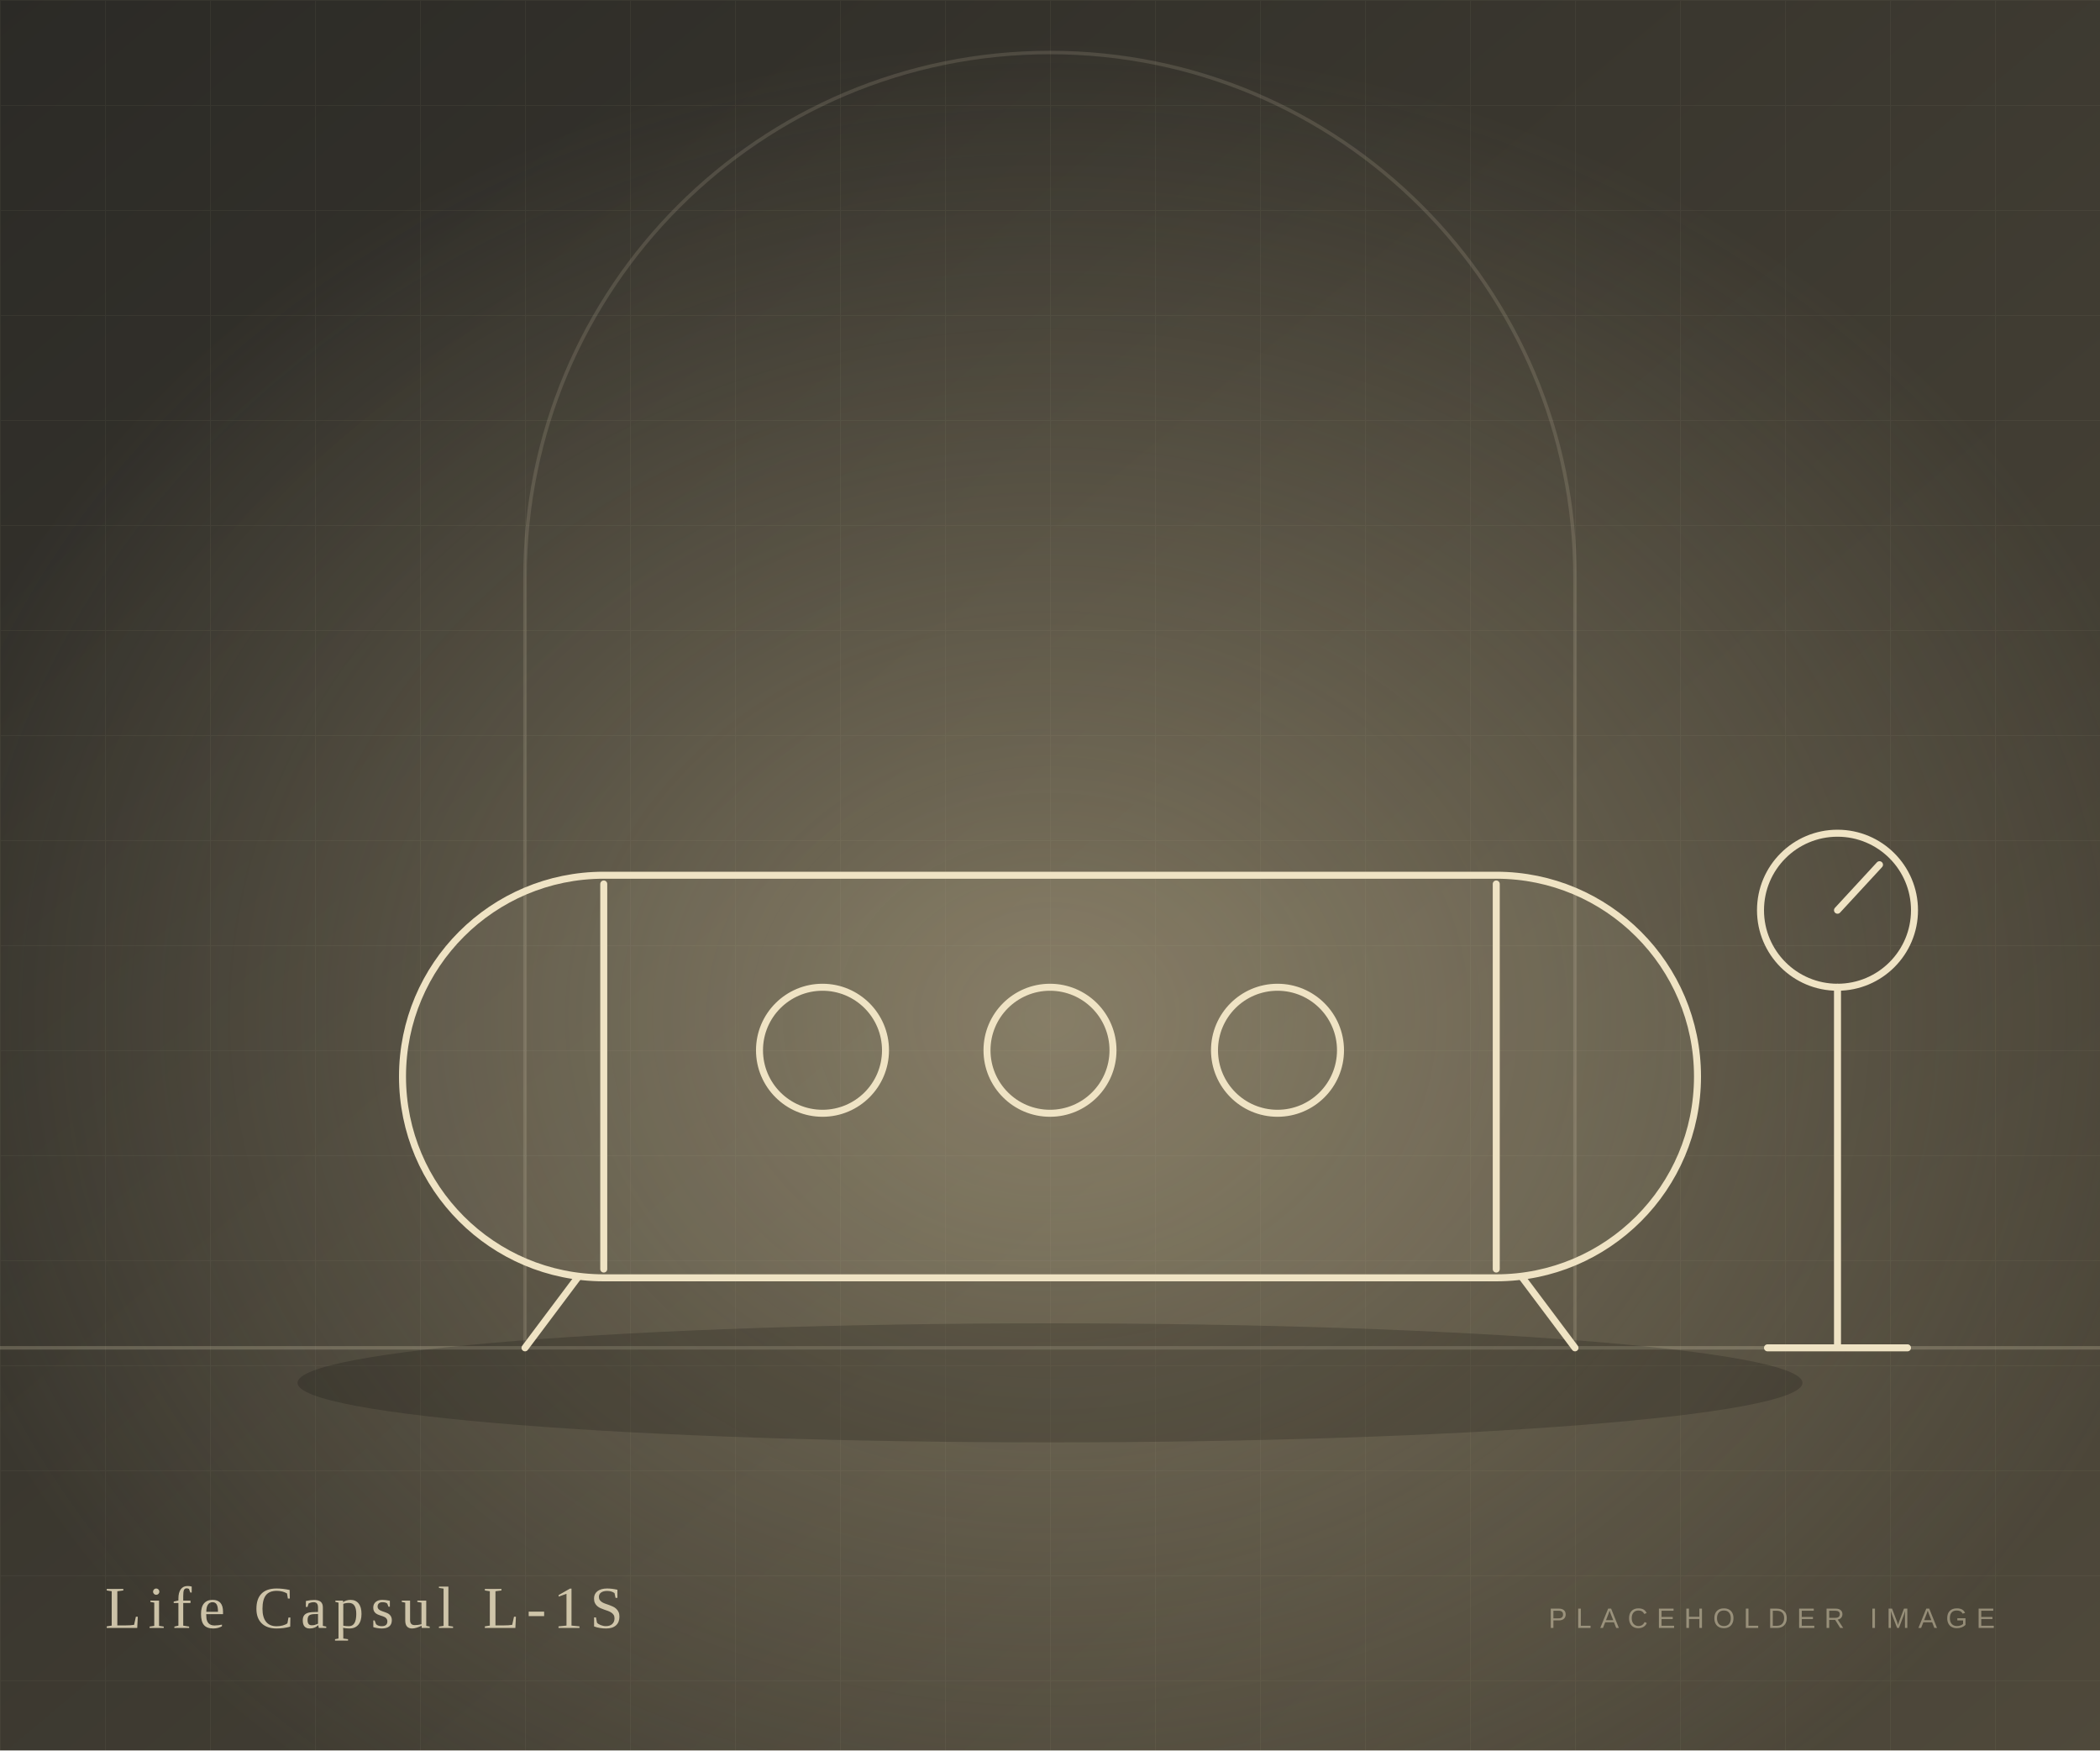
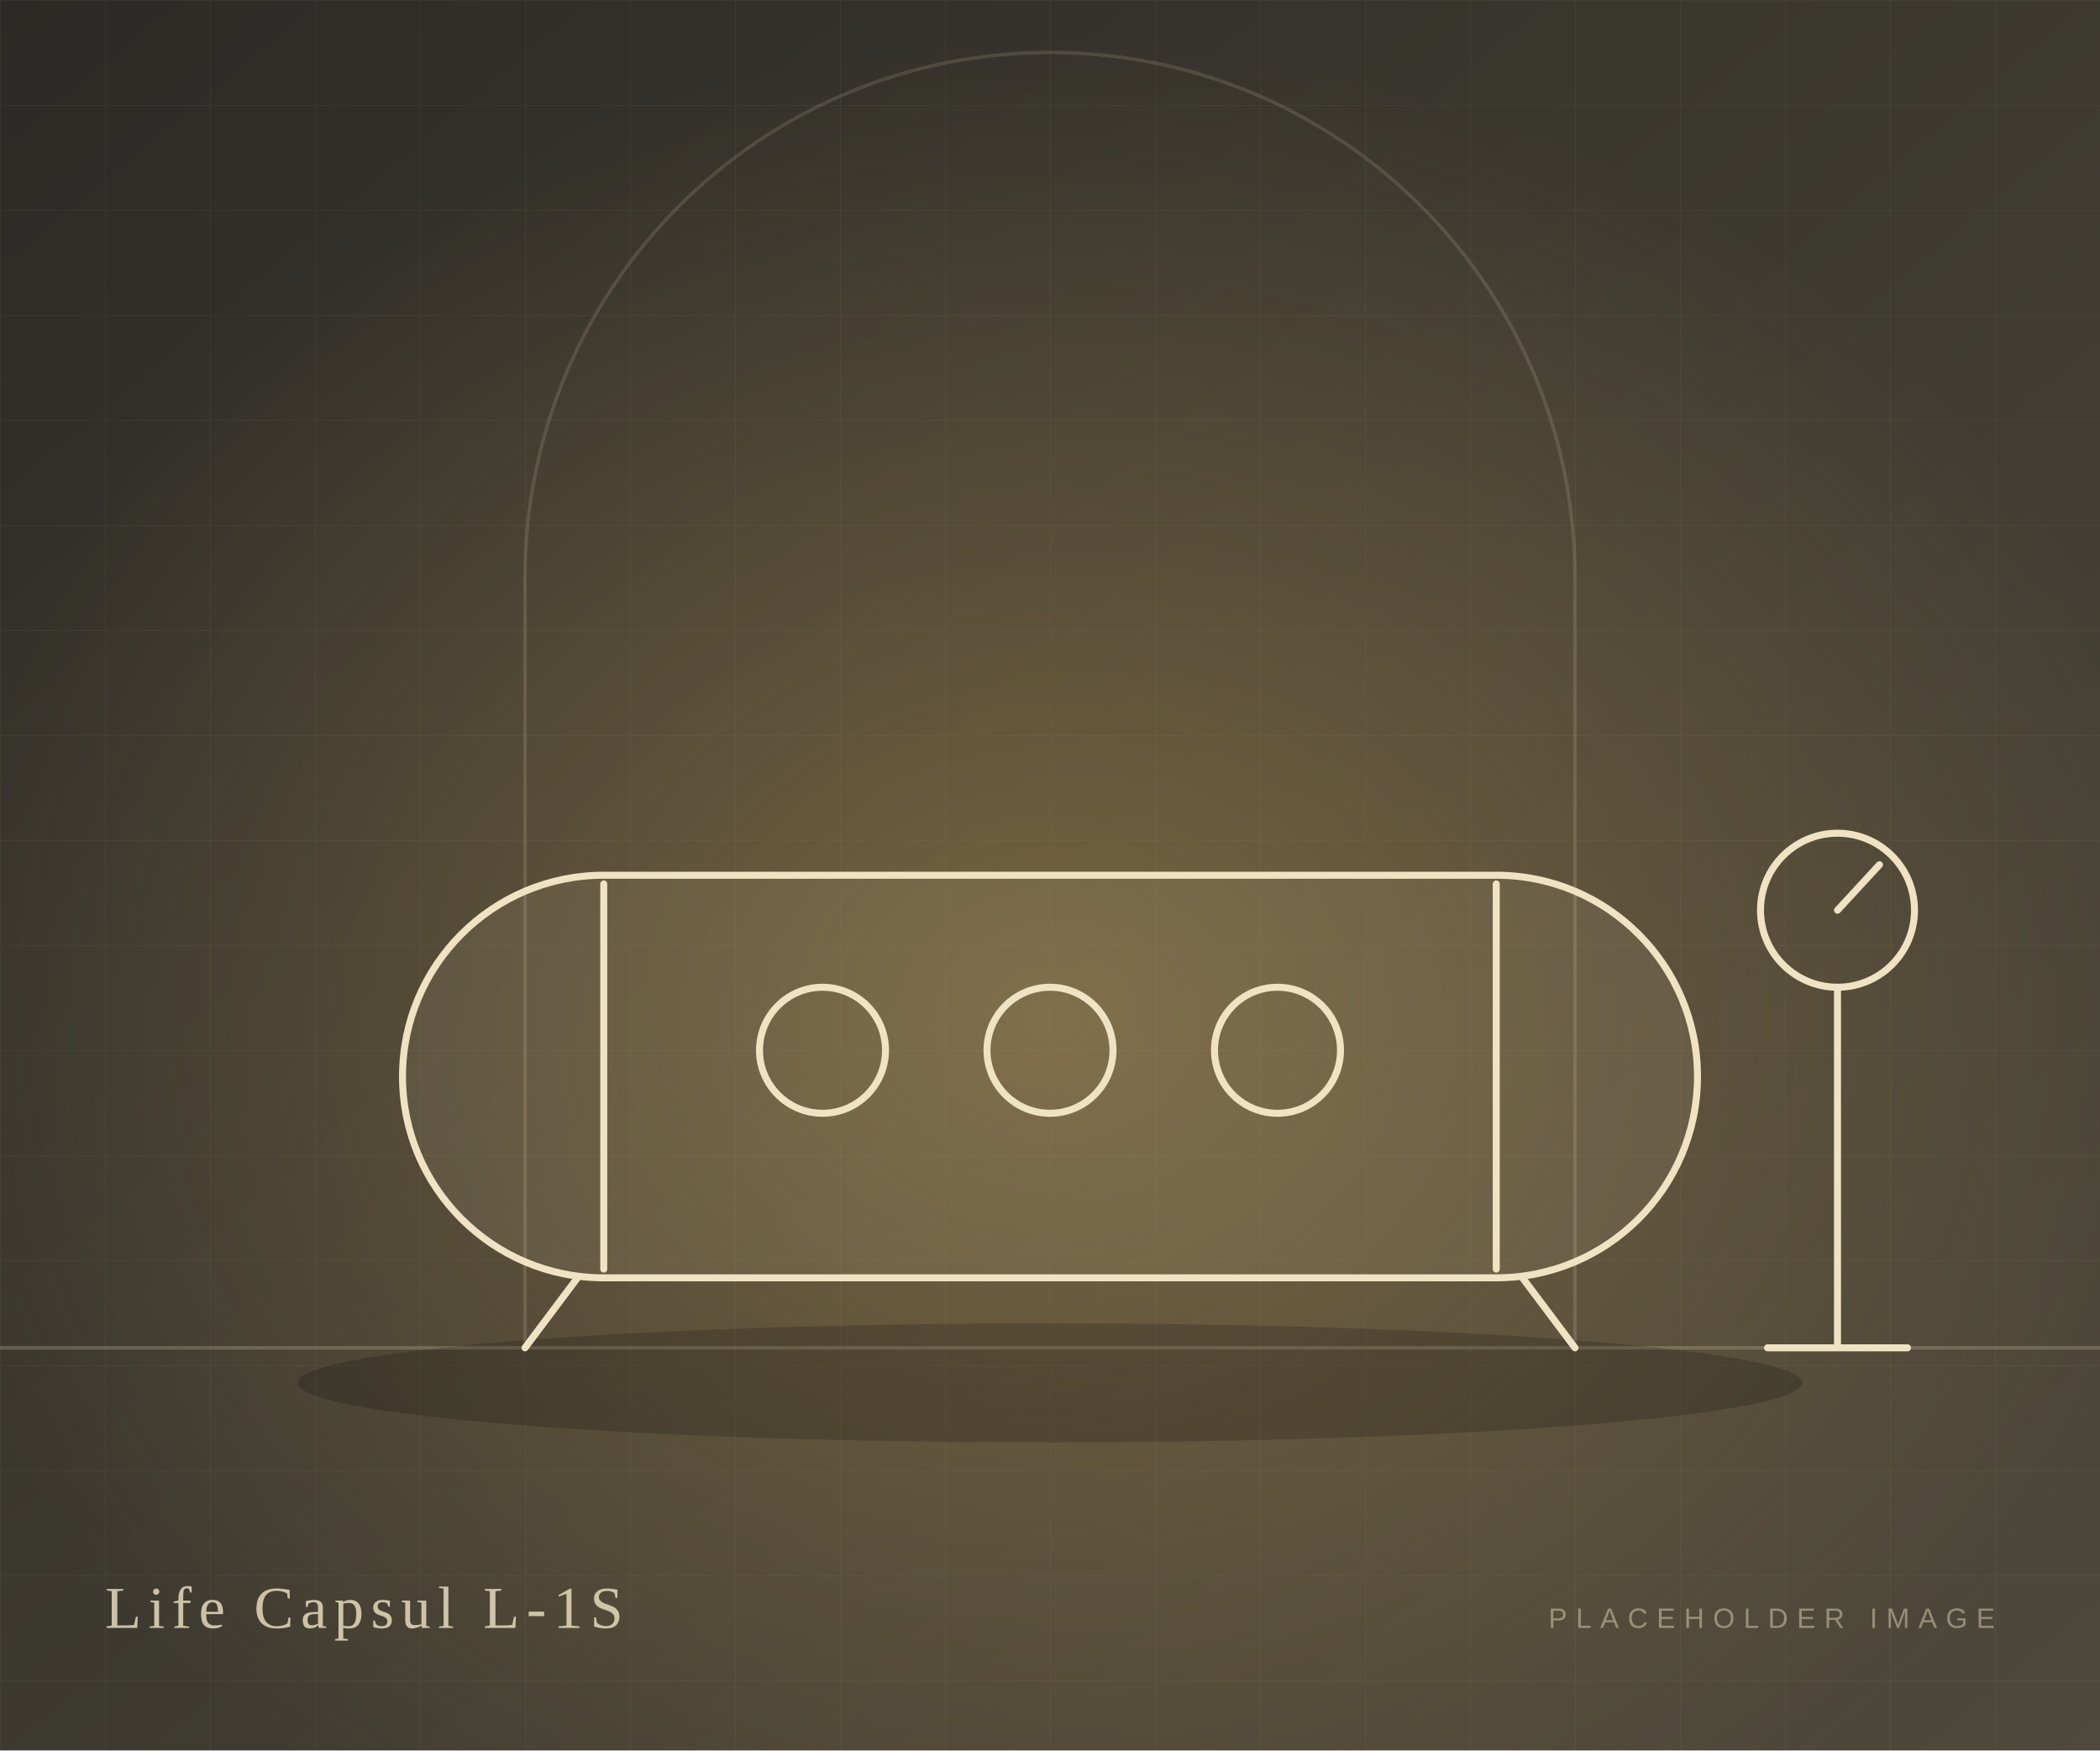
<svg xmlns="http://www.w3.org/2000/svg" viewBox="0 0 1200 1000" preserveAspectRatio="xMidYMid slice" role="img" aria-label="Life Capsul L-1S placeholder">
  <defs>
    <linearGradient id="bg" x1="0" y1="0" x2="1" y2="1">
      <stop offset="0" stop-color="#2b2a26" />
      <stop offset="1" stop-color="#4f493b" />
    </linearGradient>
    <radialGradient id="glow" cx="0.5" cy="0.58" r="0.55">
-       <stop offset="0" stop-color="#d5c59d" stop-opacity="0.42" />
-       <stop offset="1" stop-color="#d5c59d" stop-opacity="0" />
+       <stop offset="0" stop-color="#C5A059" stop-opacity="0.42" />
+       <stop offset="1" stop-color="#C5A059" stop-opacity="0" />
    </radialGradient>
    <pattern id="grid" width="60" height="60" patternUnits="userSpaceOnUse">
      <path d="M60 0H0V60" fill="none" stroke="#efe3c4" stroke-opacity="0.05" />
    </pattern>
  </defs>
  <rect width="1200" height="1000" fill="url(#bg)" />
  <rect width="1200" height="1000" fill="url(#grid)" />
  <rect width="1200" height="1000" fill="url(#glow)" />
  <path d="M300 770V330a300 300 0 0 1 600 0v440" fill="none" stroke="#efe3c4" stroke-opacity="0.14" stroke-width="2" />
  <path d="M0 770H1200" stroke="#efe3c4" stroke-opacity="0.22" stroke-width="2" />
  <ellipse cx="600" cy="790" rx="430" ry="34" fill="#000" fill-opacity="0.18" />
  <g fill="none" stroke="#efe3c4" stroke-width="4" stroke-linecap="round" stroke-linejoin="round">
    <rect x="230" y="500" width="740" height="230" rx="115" fill="#efe3c4" fill-opacity="0.08" />
    <path d="M345 505V725M855 505V725" />
    <circle cx="470" cy="600" r="36" />
    <circle cx="600" cy="600" r="36" />
    <circle cx="730" cy="600" r="36" />
    <path d="M330 730L300 770M870 730L900 770" />
    <circle cx="1050" cy="520" r="44" />
    <path d="M1050 520L1074 494M1050 564V770M1010 770H1090" />
  </g>
  <text x="60" y="930" font-family="Georgia, 'Times New Roman', serif" font-size="34" fill="#efe3c4" fill-opacity="0.8" letter-spacing="4">Life Capsul L-1S</text>
  <text x="1140" y="930" text-anchor="end" font-family="Arial, Helvetica, sans-serif" font-size="16" fill="#efe3c4" fill-opacity="0.45" letter-spacing="5">PLACEHOLDER IMAGE</text>
</svg>
